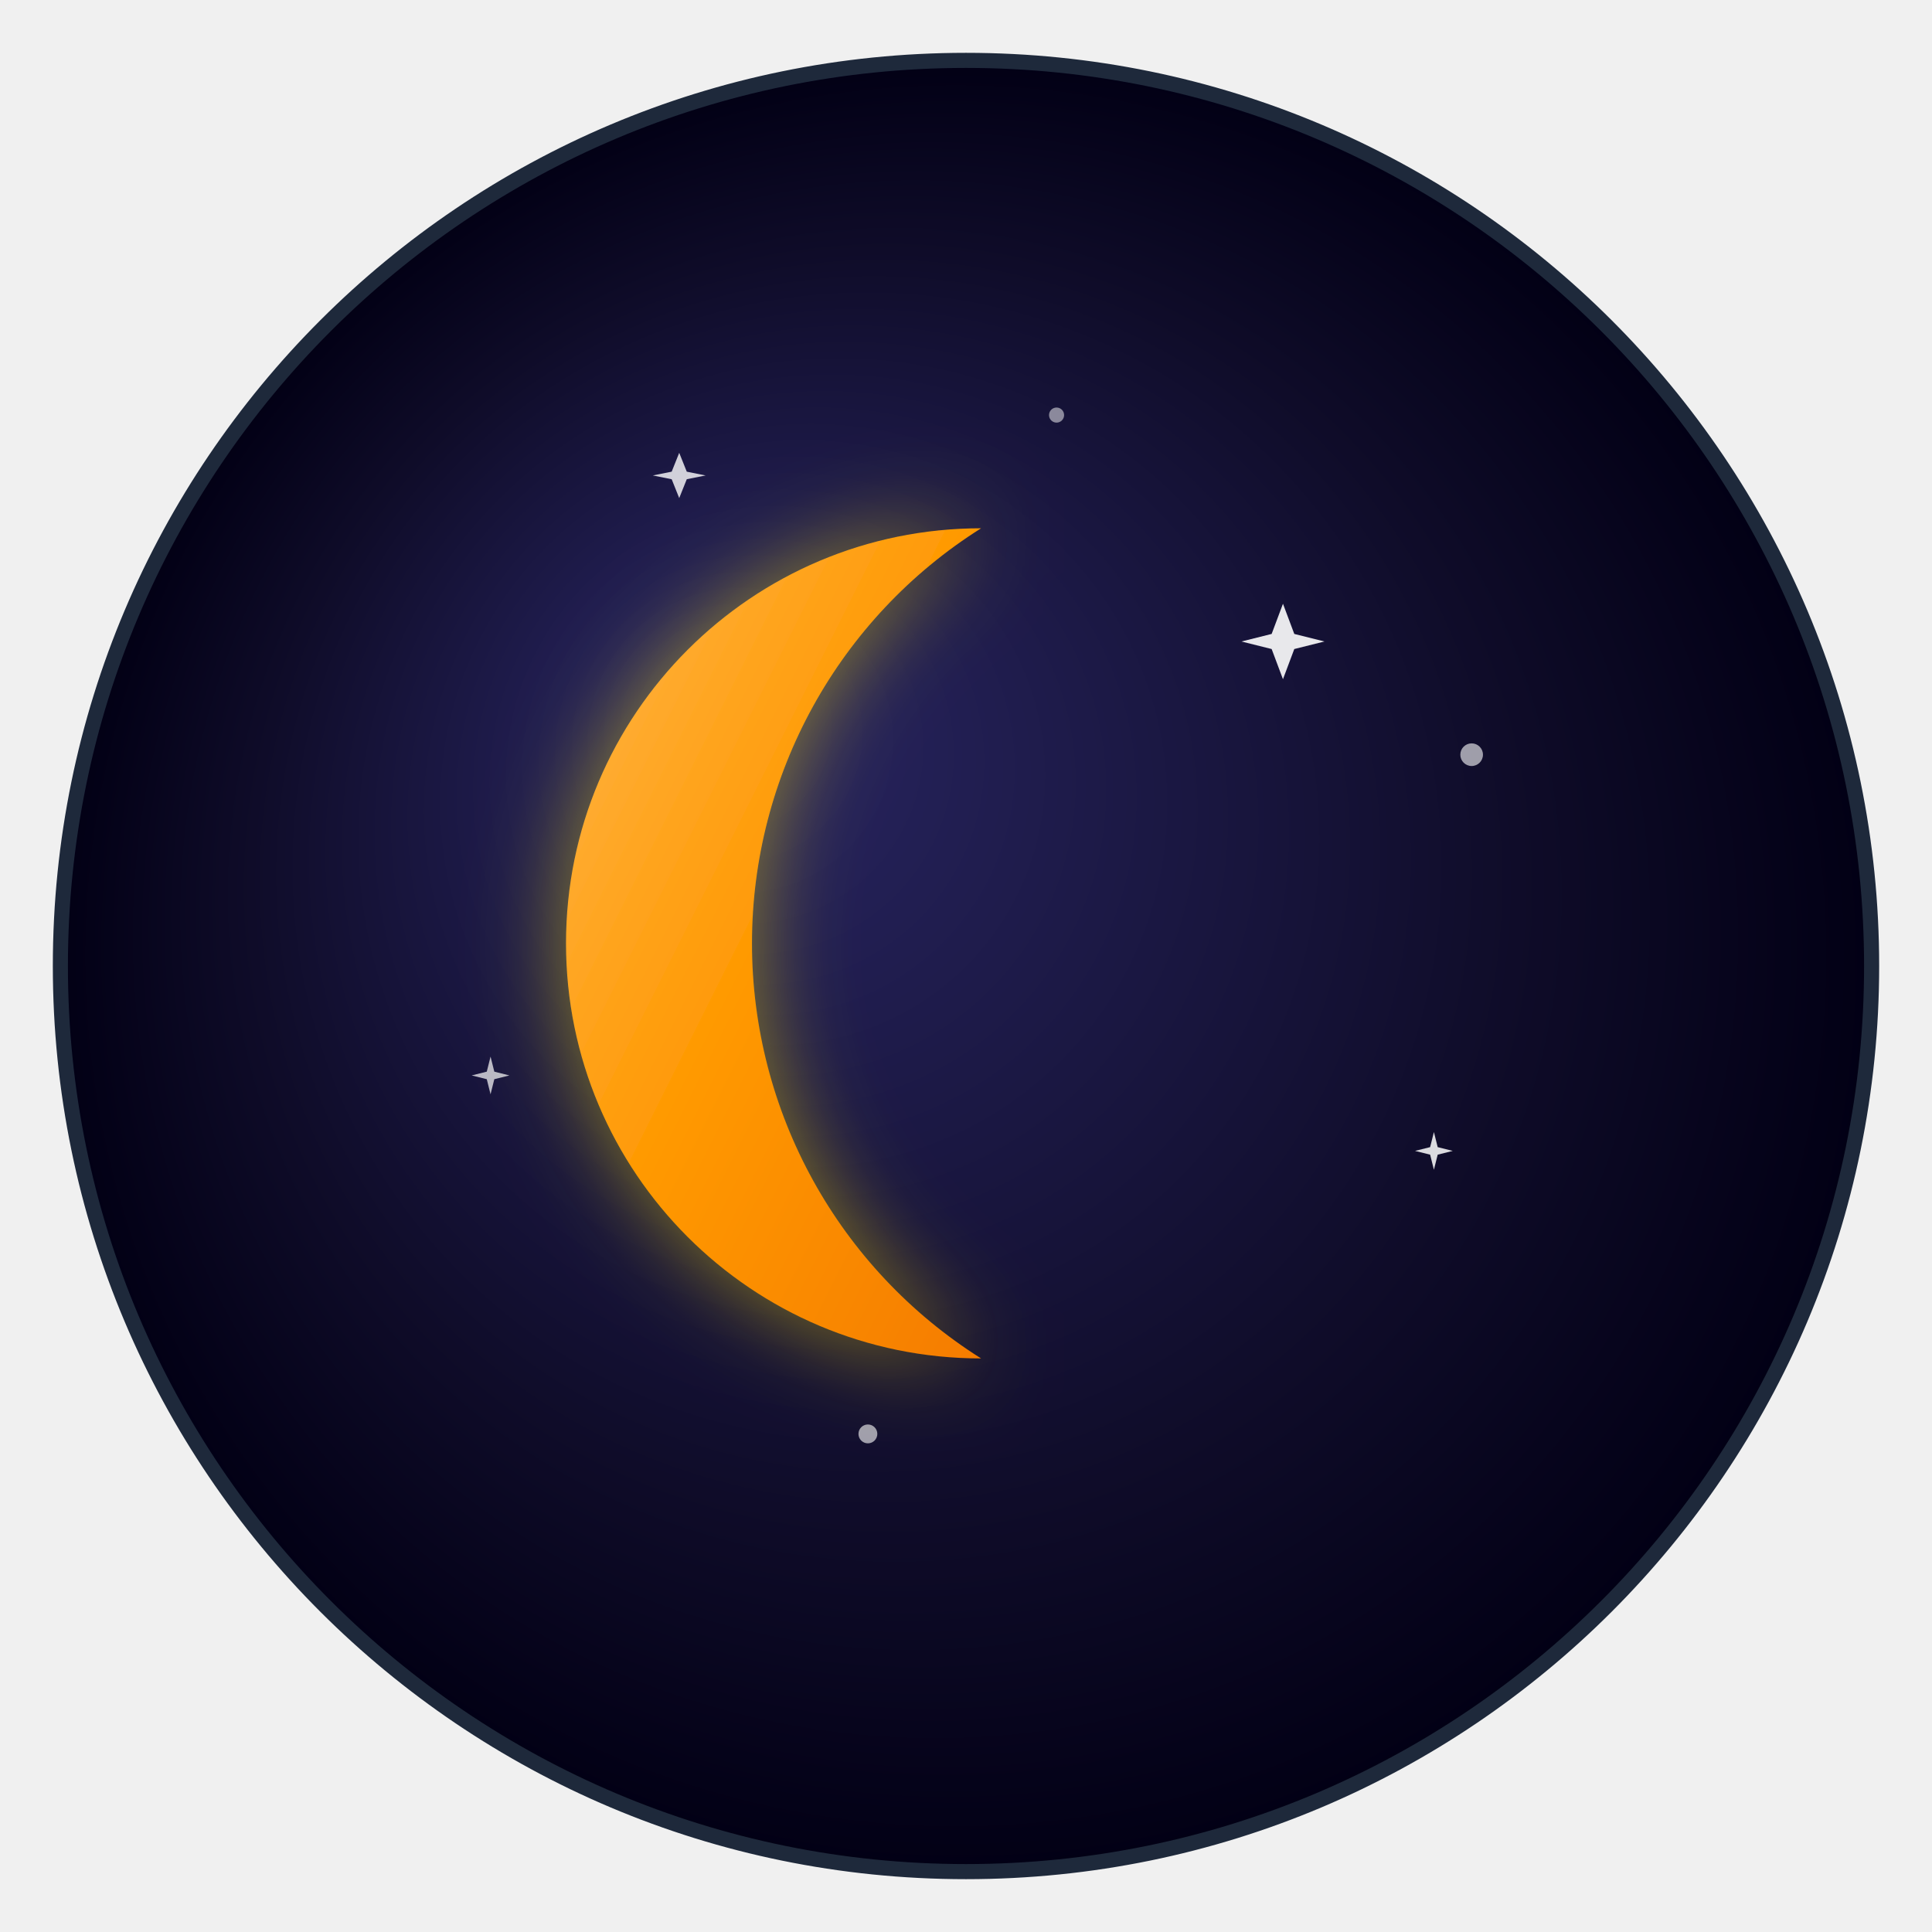
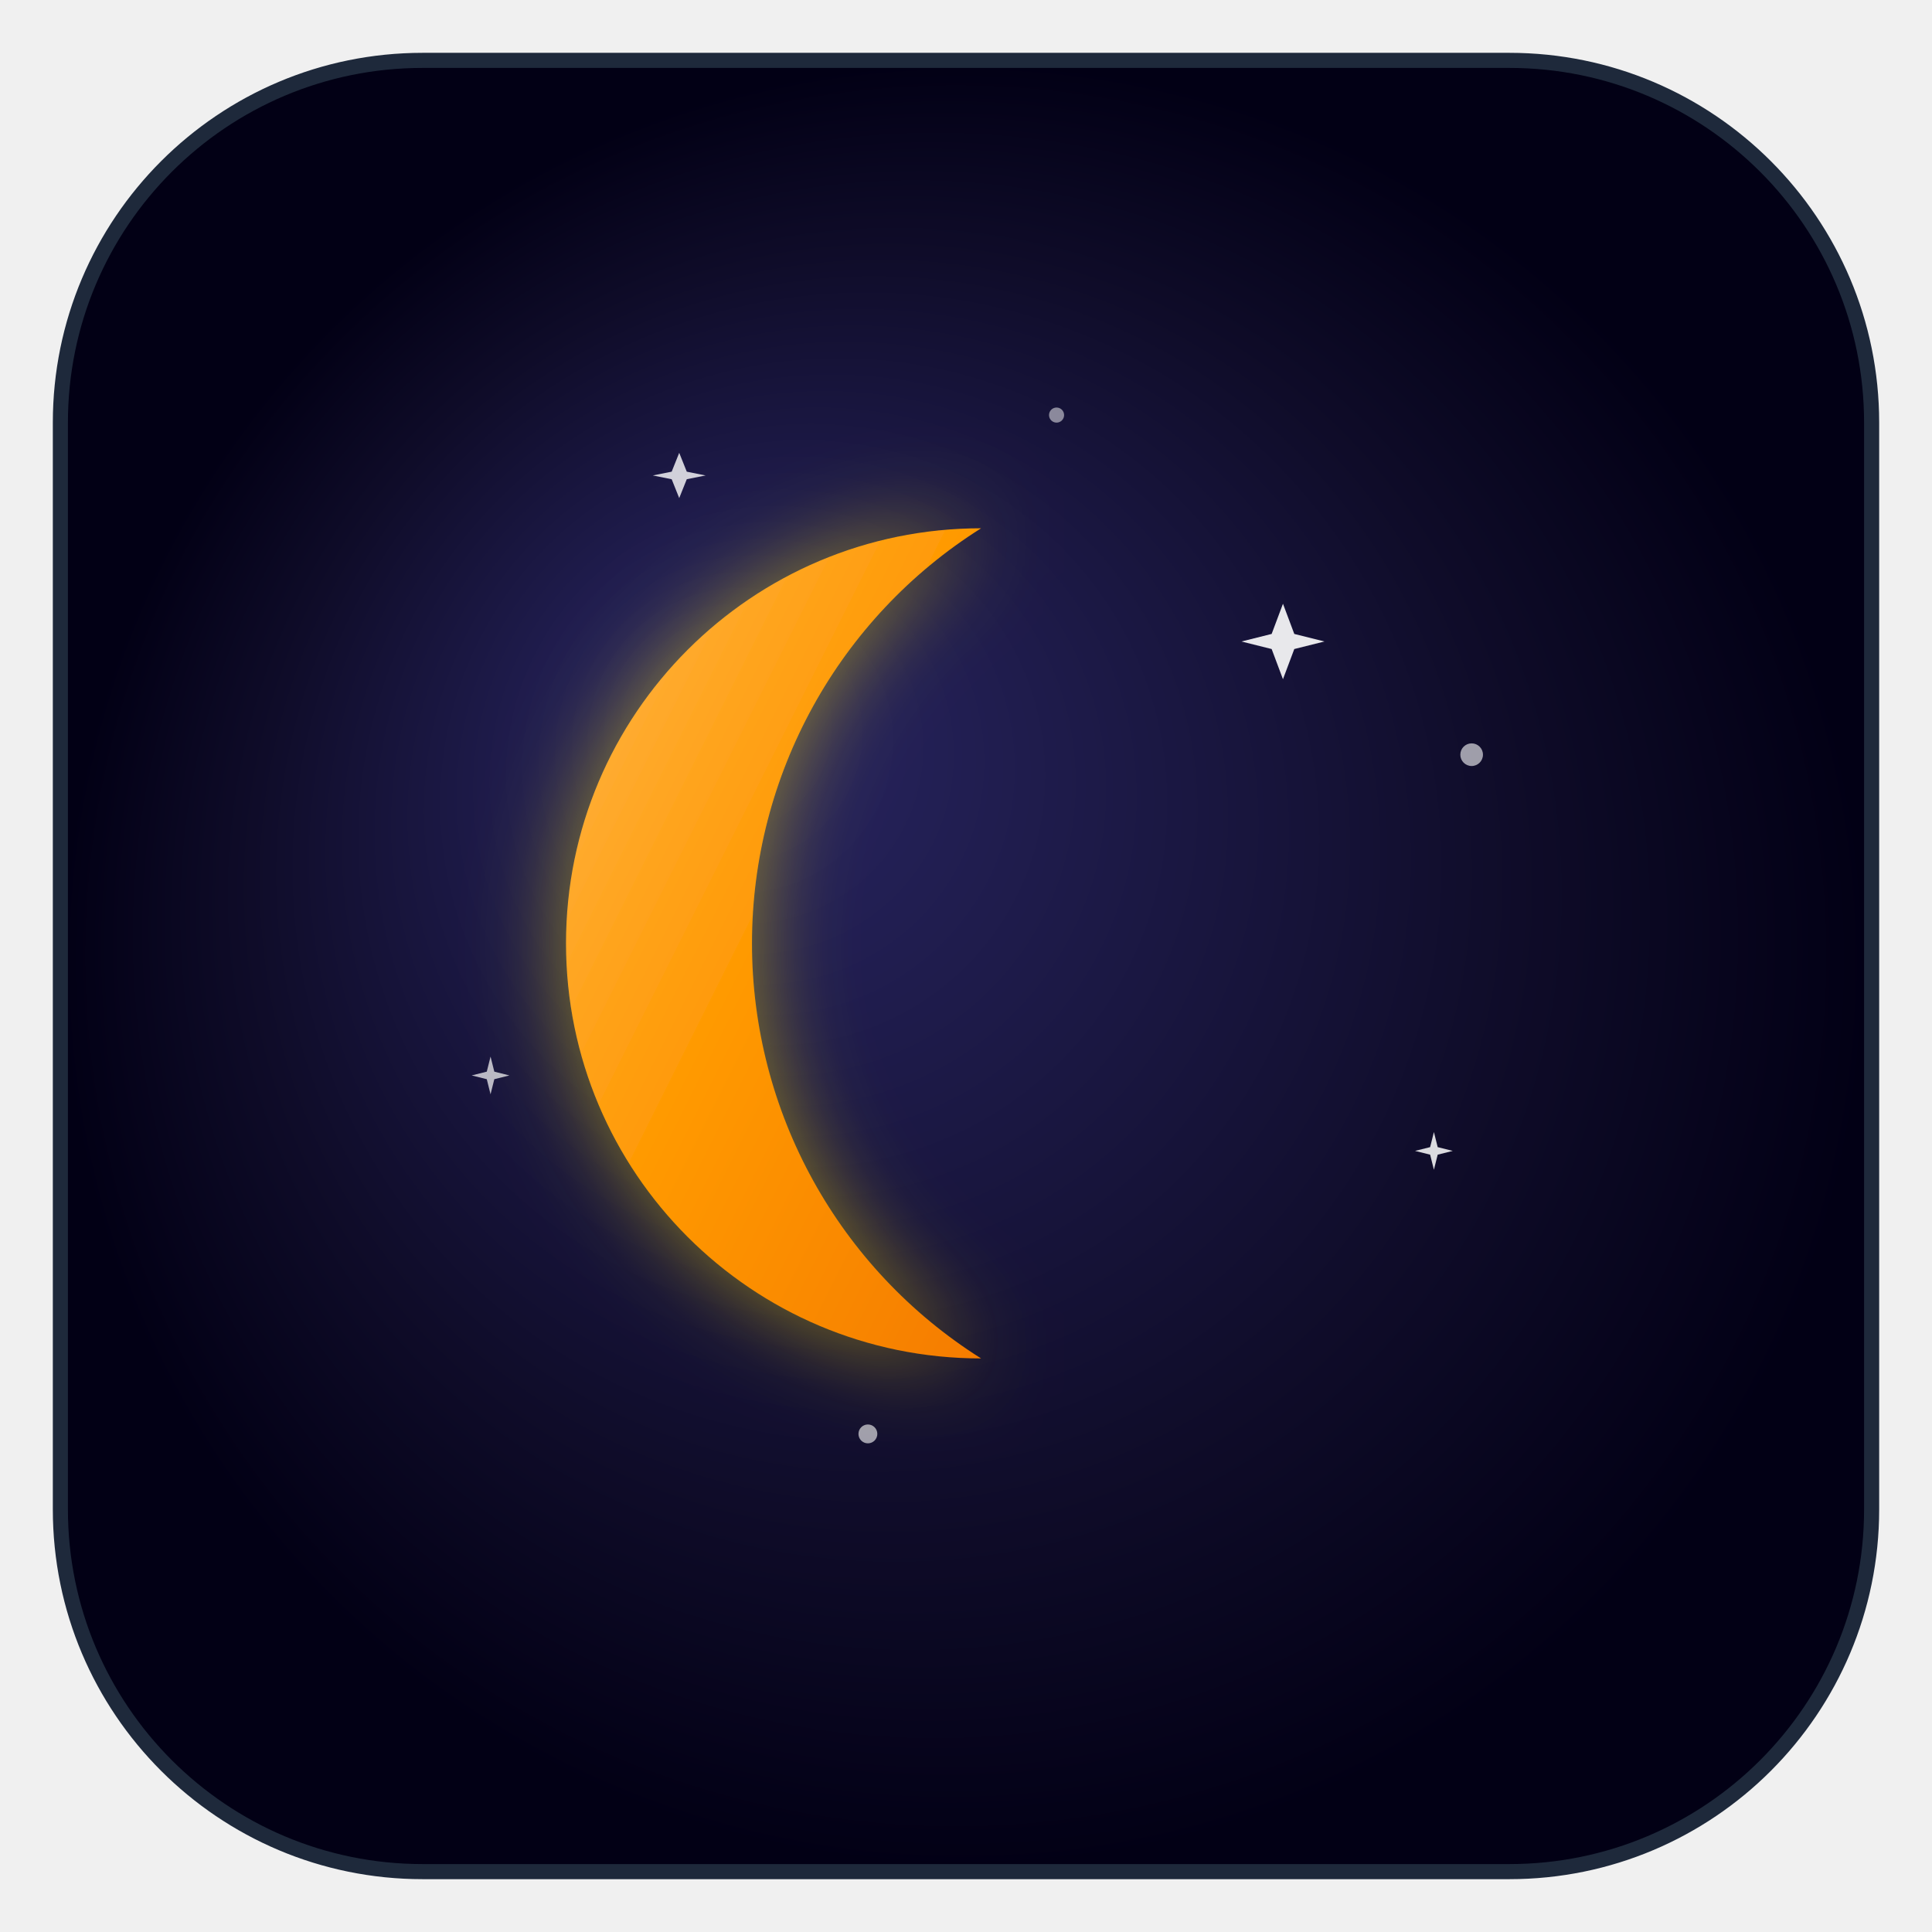
<svg xmlns="http://www.w3.org/2000/svg" viewBox="0 0 512 512" width="100%" height="100%">
  <defs>
    <radialGradient id="bgGrad" cx="50%" cy="50%" r="50%" fx="35%" fy="35%">
      <stop offset="0%" stop-color="#2a2765" />
      <stop offset="70%" stop-color="#0f0c29" />
      <stop offset="100%" stop-color="#020015" />
    </radialGradient>
    <filter id="glow" x="-30%" y="-30%" width="160%" height="160%">
      <feGaussianBlur stdDeviation="12" result="blur" />
      <feColorMatrix type="matrix" values="1 0 0 0 1   0 0.6 0 0 0.6   0 0 0 0 0   0 0 0 0.5 0" />
      <feMerge>
        <feMergeNode />
        <feMergeNode in="SourceGraphic" />
      </feMerge>
    </filter>
    <linearGradient id="moonGrad" x1="0%" y1="0%" x2="100%" y2="100%">
      <stop offset="0%" stop-color="#ffb74d" />
      <stop offset="50%" stop-color="#ff9800" />
      <stop offset="100%" stop-color="#f57c00" />
    </linearGradient>
  </defs>
-   <circle cx="256" cy="256" r="240" fill="url(#bgGrad)" stroke="#1e293b" stroke-width="4" />
+   <rect x="16" y="16" width="480" height="480" rx="96" fill="url(#bgGrad)" stroke="#1e293b" stroke-width="4" />
  <polygon points="340,160 343,168 351,170 343,172 340,180 337,172 329,170 337,168" fill="#ffffff" opacity="0.9" />
  <polygon points="180,120 182,125 187,126 182,127 180,132 178,127 173,126 178,125" fill="#ffffff" opacity="0.8" />
  <polygon points="130,280 131,284 135,285 131,286 130,290 129,286 125,285 129,284" fill="#ffffff" opacity="0.7" />
  <polygon points="380,300 381,304 385,305 381,306 380,310 379,306 375,305 379,304" fill="#ffffff" opacity="0.85" />
  <circle cx="280" cy="110" r="2" fill="#ffffff" opacity="0.5" />
  <circle cx="390" cy="200" r="3" fill="#ffffff" opacity="0.6" />
  <circle cx="160" cy="210" r="2" fill="#ffffff" opacity="0.5" />
  <circle cx="230" cy="380" r="2.5" fill="#ffffff" opacity="0.6" />
  <path d="M 260,140             A 110,110 0 0,0 260,360             A 130,130 0 0,1 260,140 Z" fill="url(#moonGrad)" filter="url(#glow)" />
</svg>
